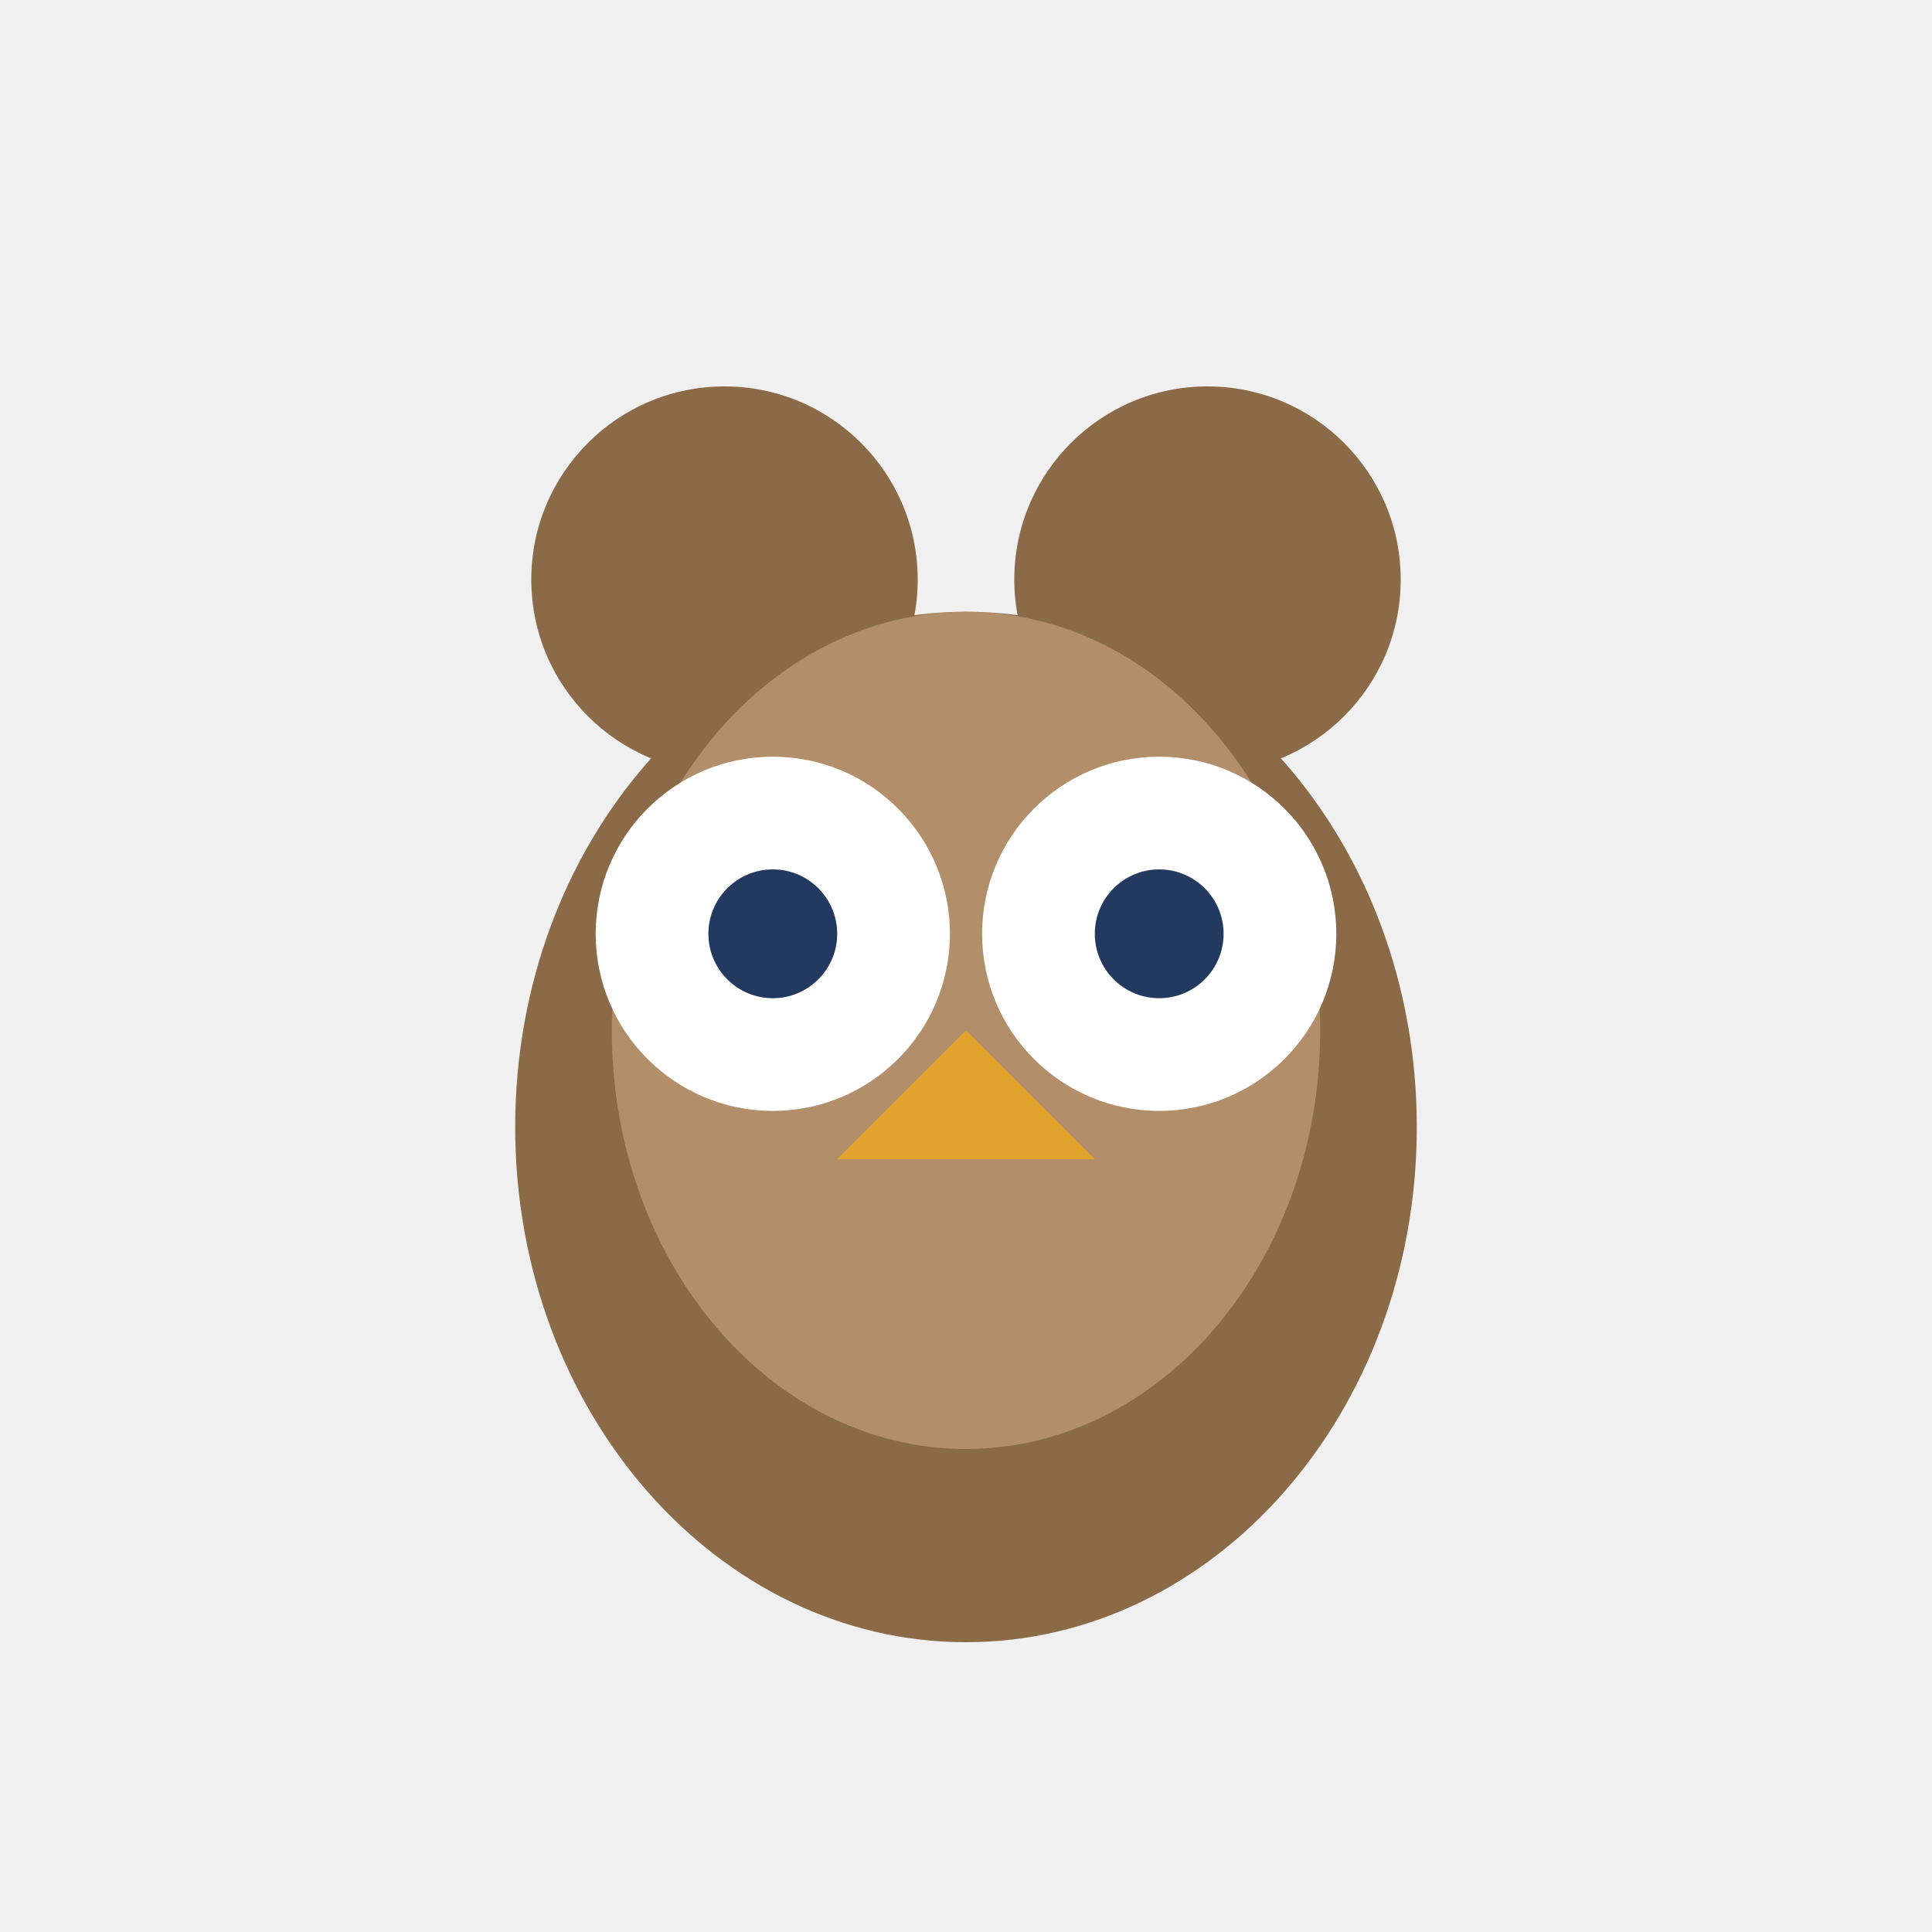
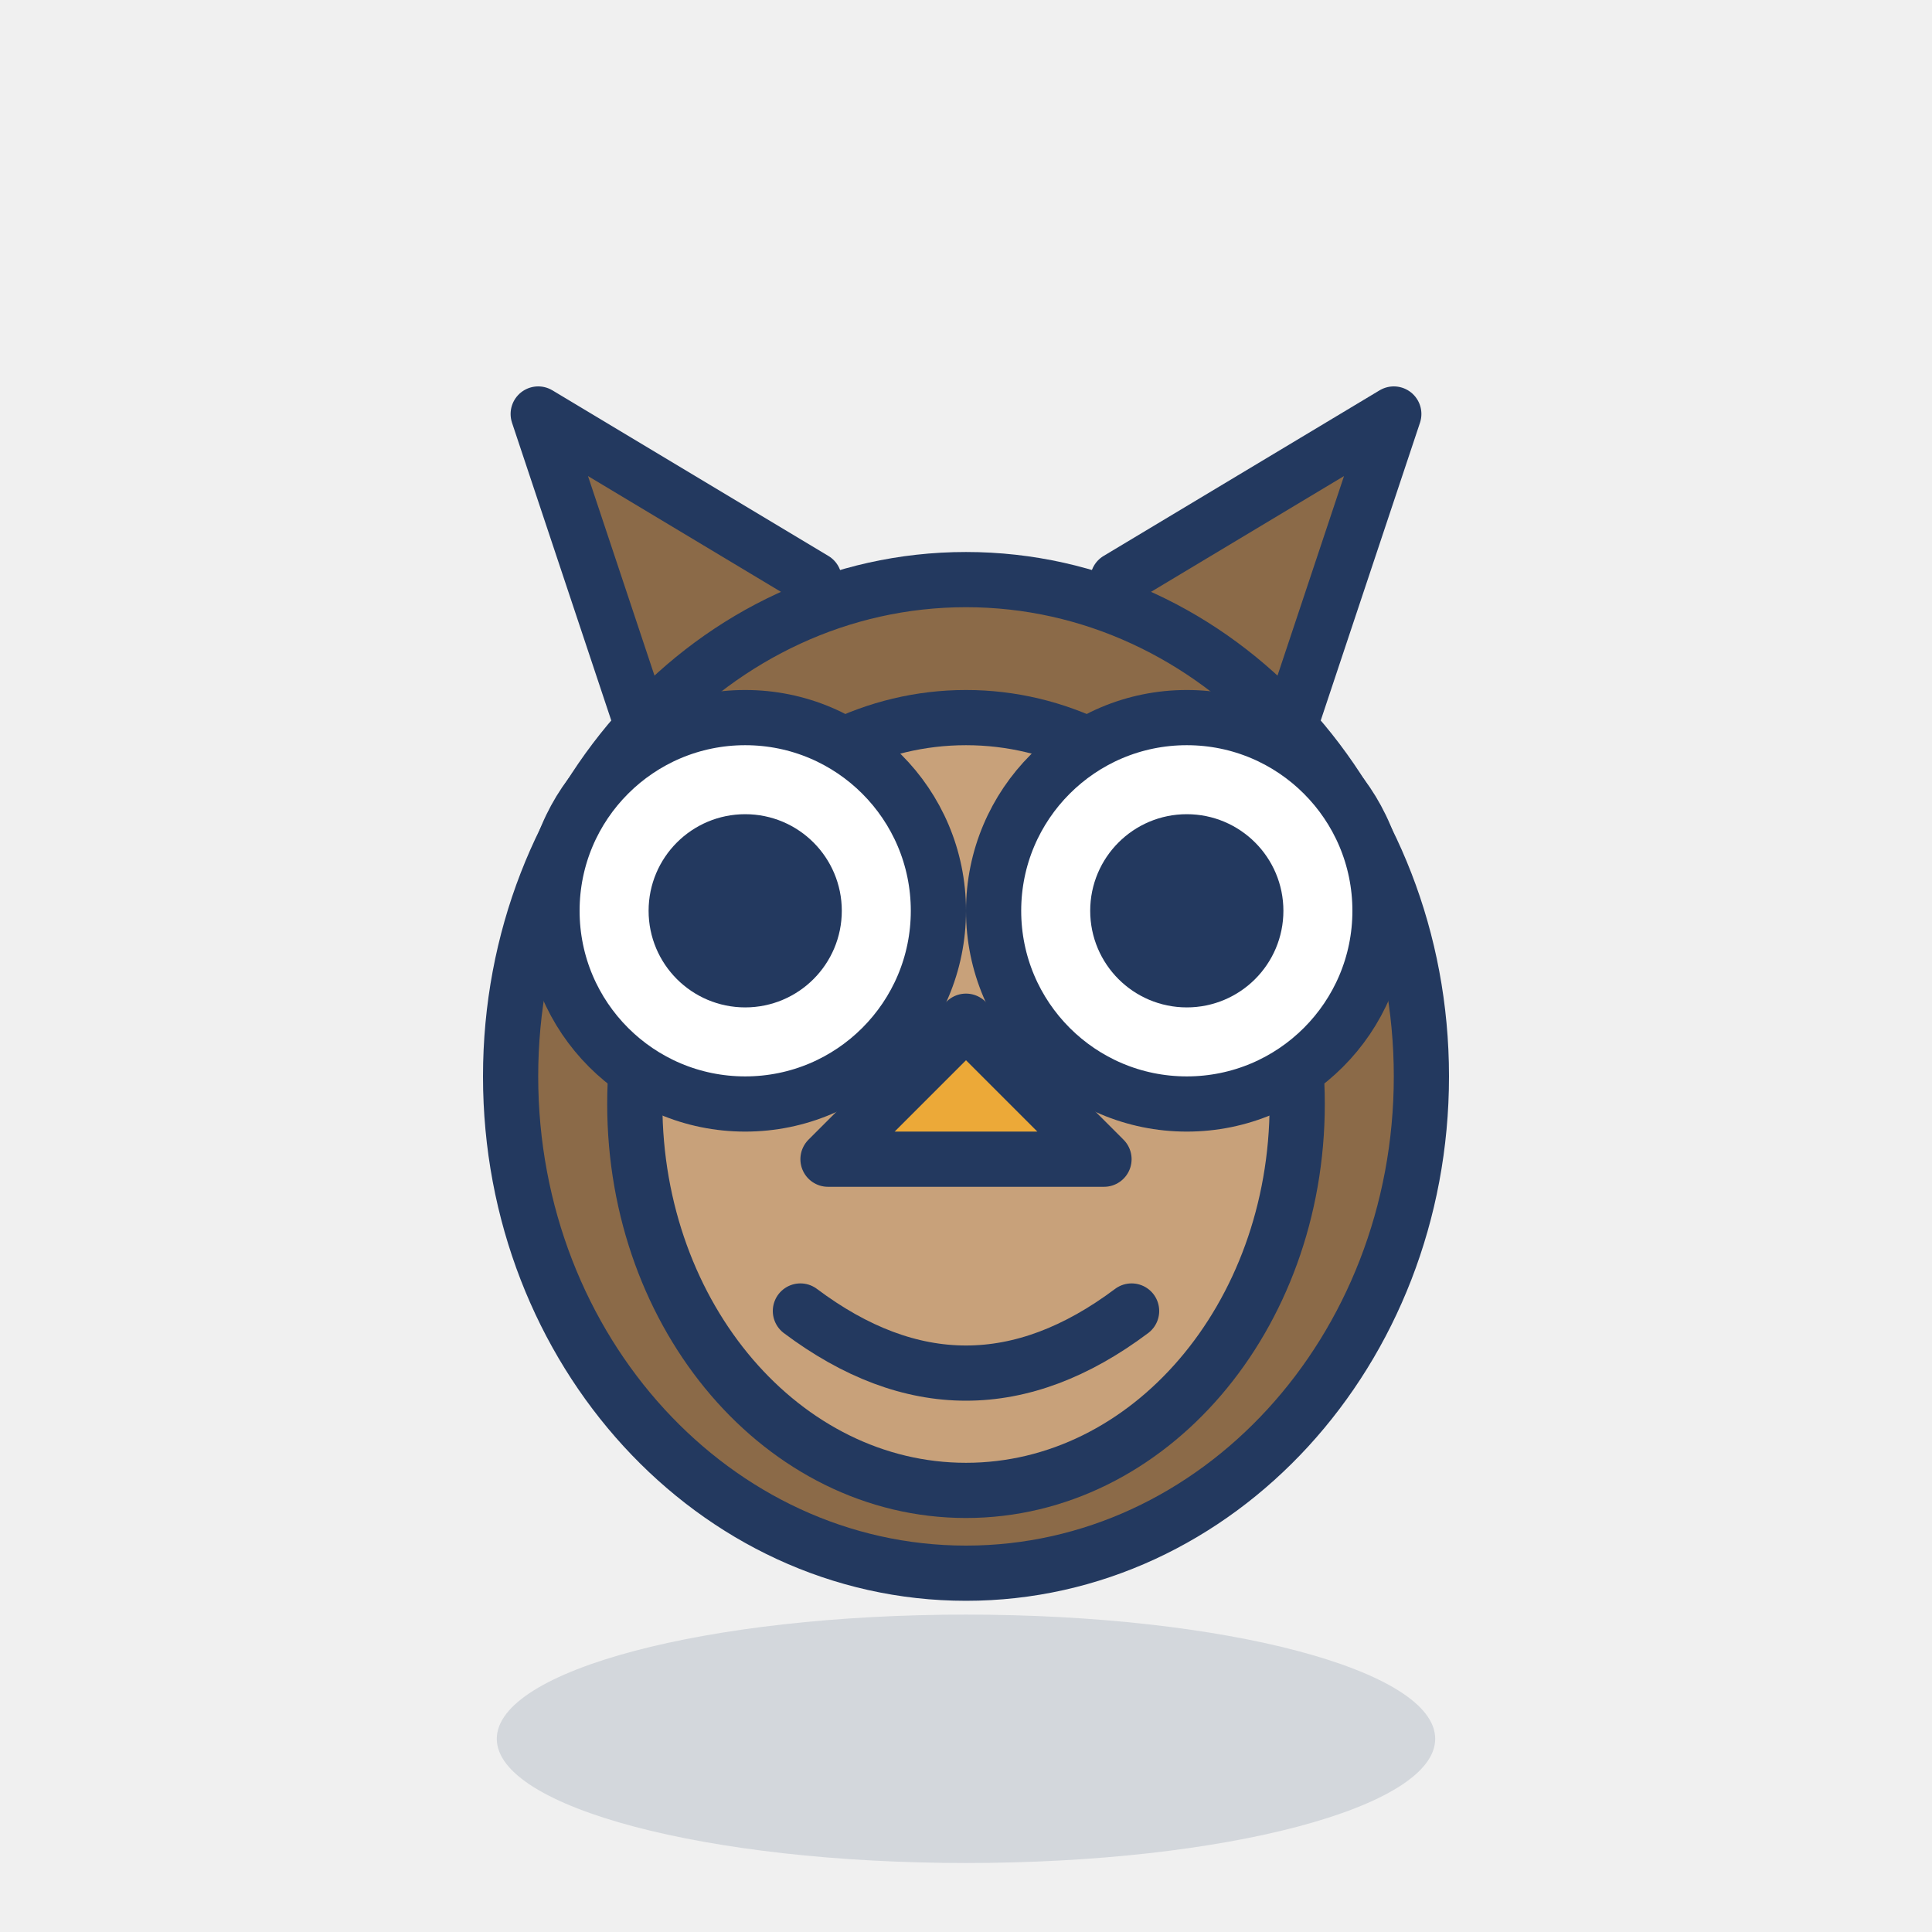
- <svg xmlns="http://www.w3.org/2000/svg" viewBox="0 0 120 120">
-   <ellipse cx="60" cy="70" rx="28" ry="32" fill="#8b6a48" />
-   <circle cx="45" cy="36" r="12" fill="#8b6a48" />
-   <circle cx="75" cy="36" r="12" fill="#8b6a48" />
-   <ellipse cx="60" cy="64" rx="22" ry="26" fill="#b28e6a" />
-   <circle cx="48" cy="58" r="11" fill="#fff" />
-   <circle cx="72" cy="58" r="11" fill="#fff" />
-   <circle cx="48" cy="58" r="4" fill="#23395f" />
-   <circle cx="72" cy="58" r="4" fill="#23395f" />
-   <path d="M60 64l-8 8h16z" fill="#e3a32f" />
+ <svg xmlns="http://www.w3.org/2000/svg" viewBox="0 0 140 140">
+   <ellipse cx="70" cy="126" rx="34" ry="9" fill="rgba(35,57,95,0.14)" />
+   <g stroke="#23395f" stroke-width="4" stroke-linecap="round" stroke-linejoin="round">
+     <path d="M47 54 39 30l20 12" fill="#8b6a48" />
+     <path d="M93 54l8-24-20 12" fill="#8b6a48" />
+     <ellipse cx="70" cy="78" rx="33" ry="36" fill="#8b6a48" />
+     <ellipse cx="70" cy="80" rx="24" ry="28" fill="#c8a17a" />
+     <circle cx="54" cy="66" r="14" fill="#fff" />
+     <circle cx="86" cy="66" r="14" fill="#fff" />
+     <circle cx="54" cy="66" r="5" fill="#23395f" />
+     <circle cx="86" cy="66" r="5" fill="#23395f" />
+     <path d="M70 74l-10 10h20z" fill="#eca938" />
+     <path d="M58 95c8 6 16 6 24 0" fill="none" />
+   </g>
</svg>
